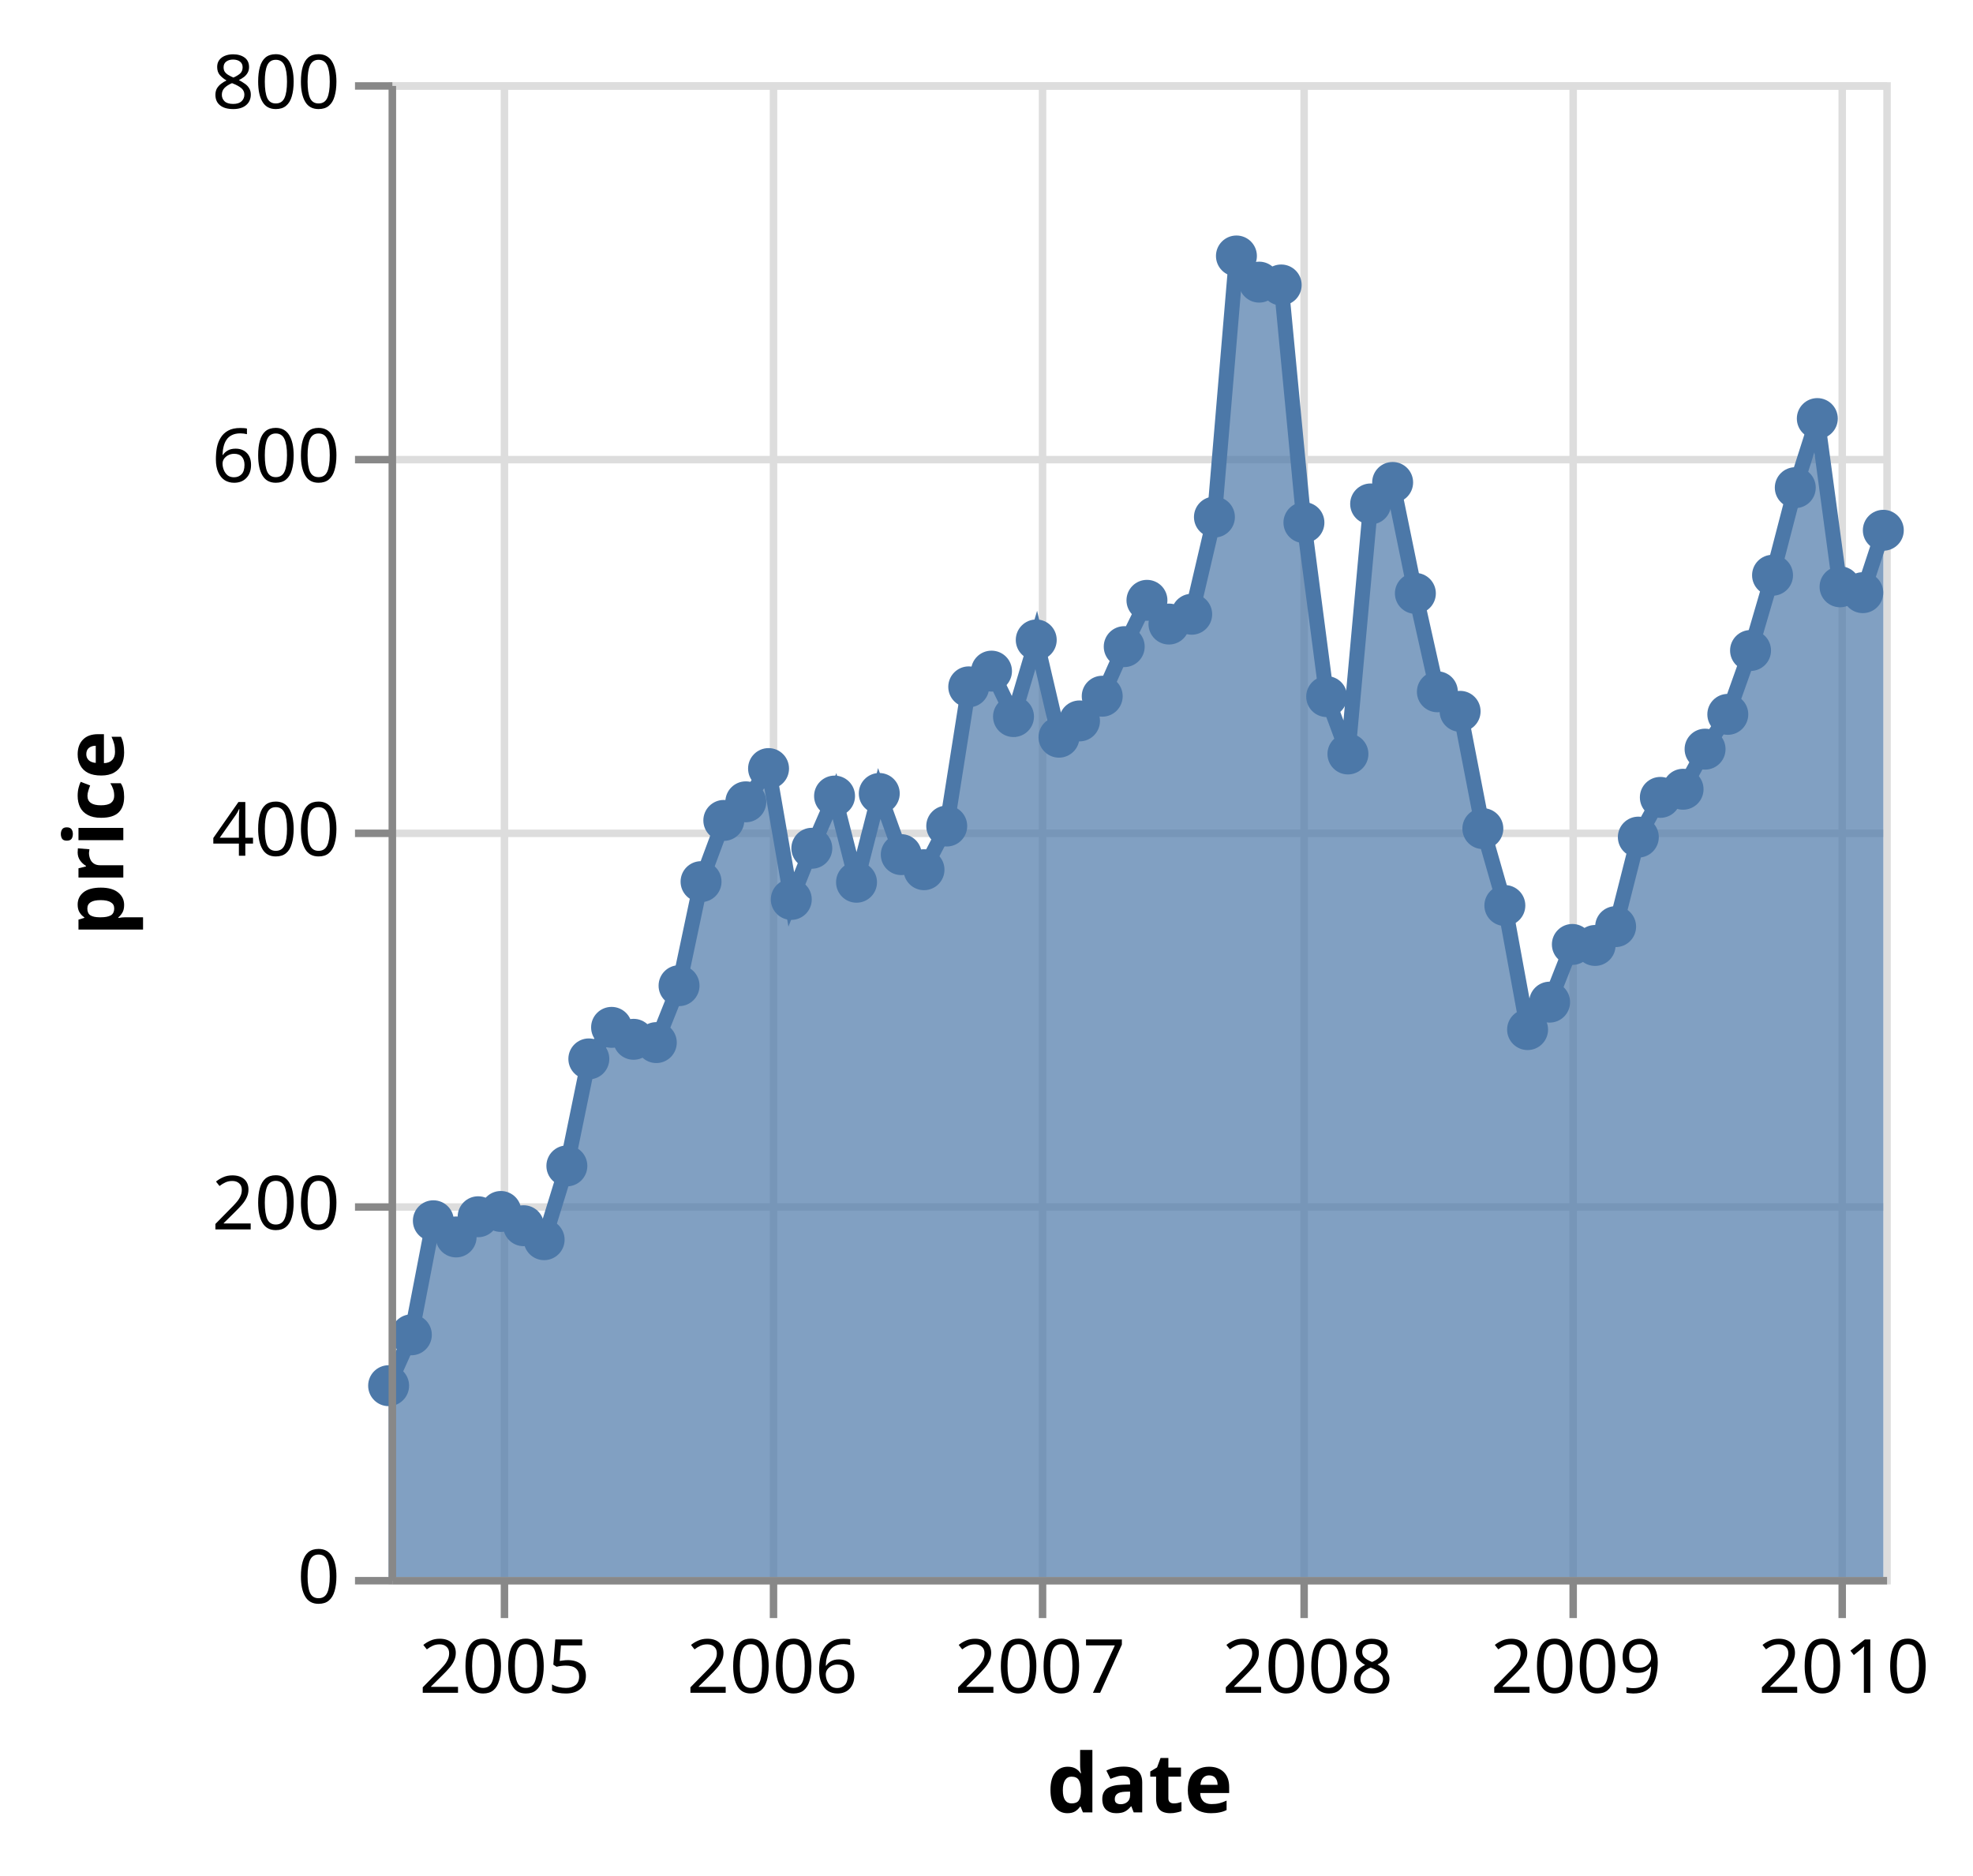
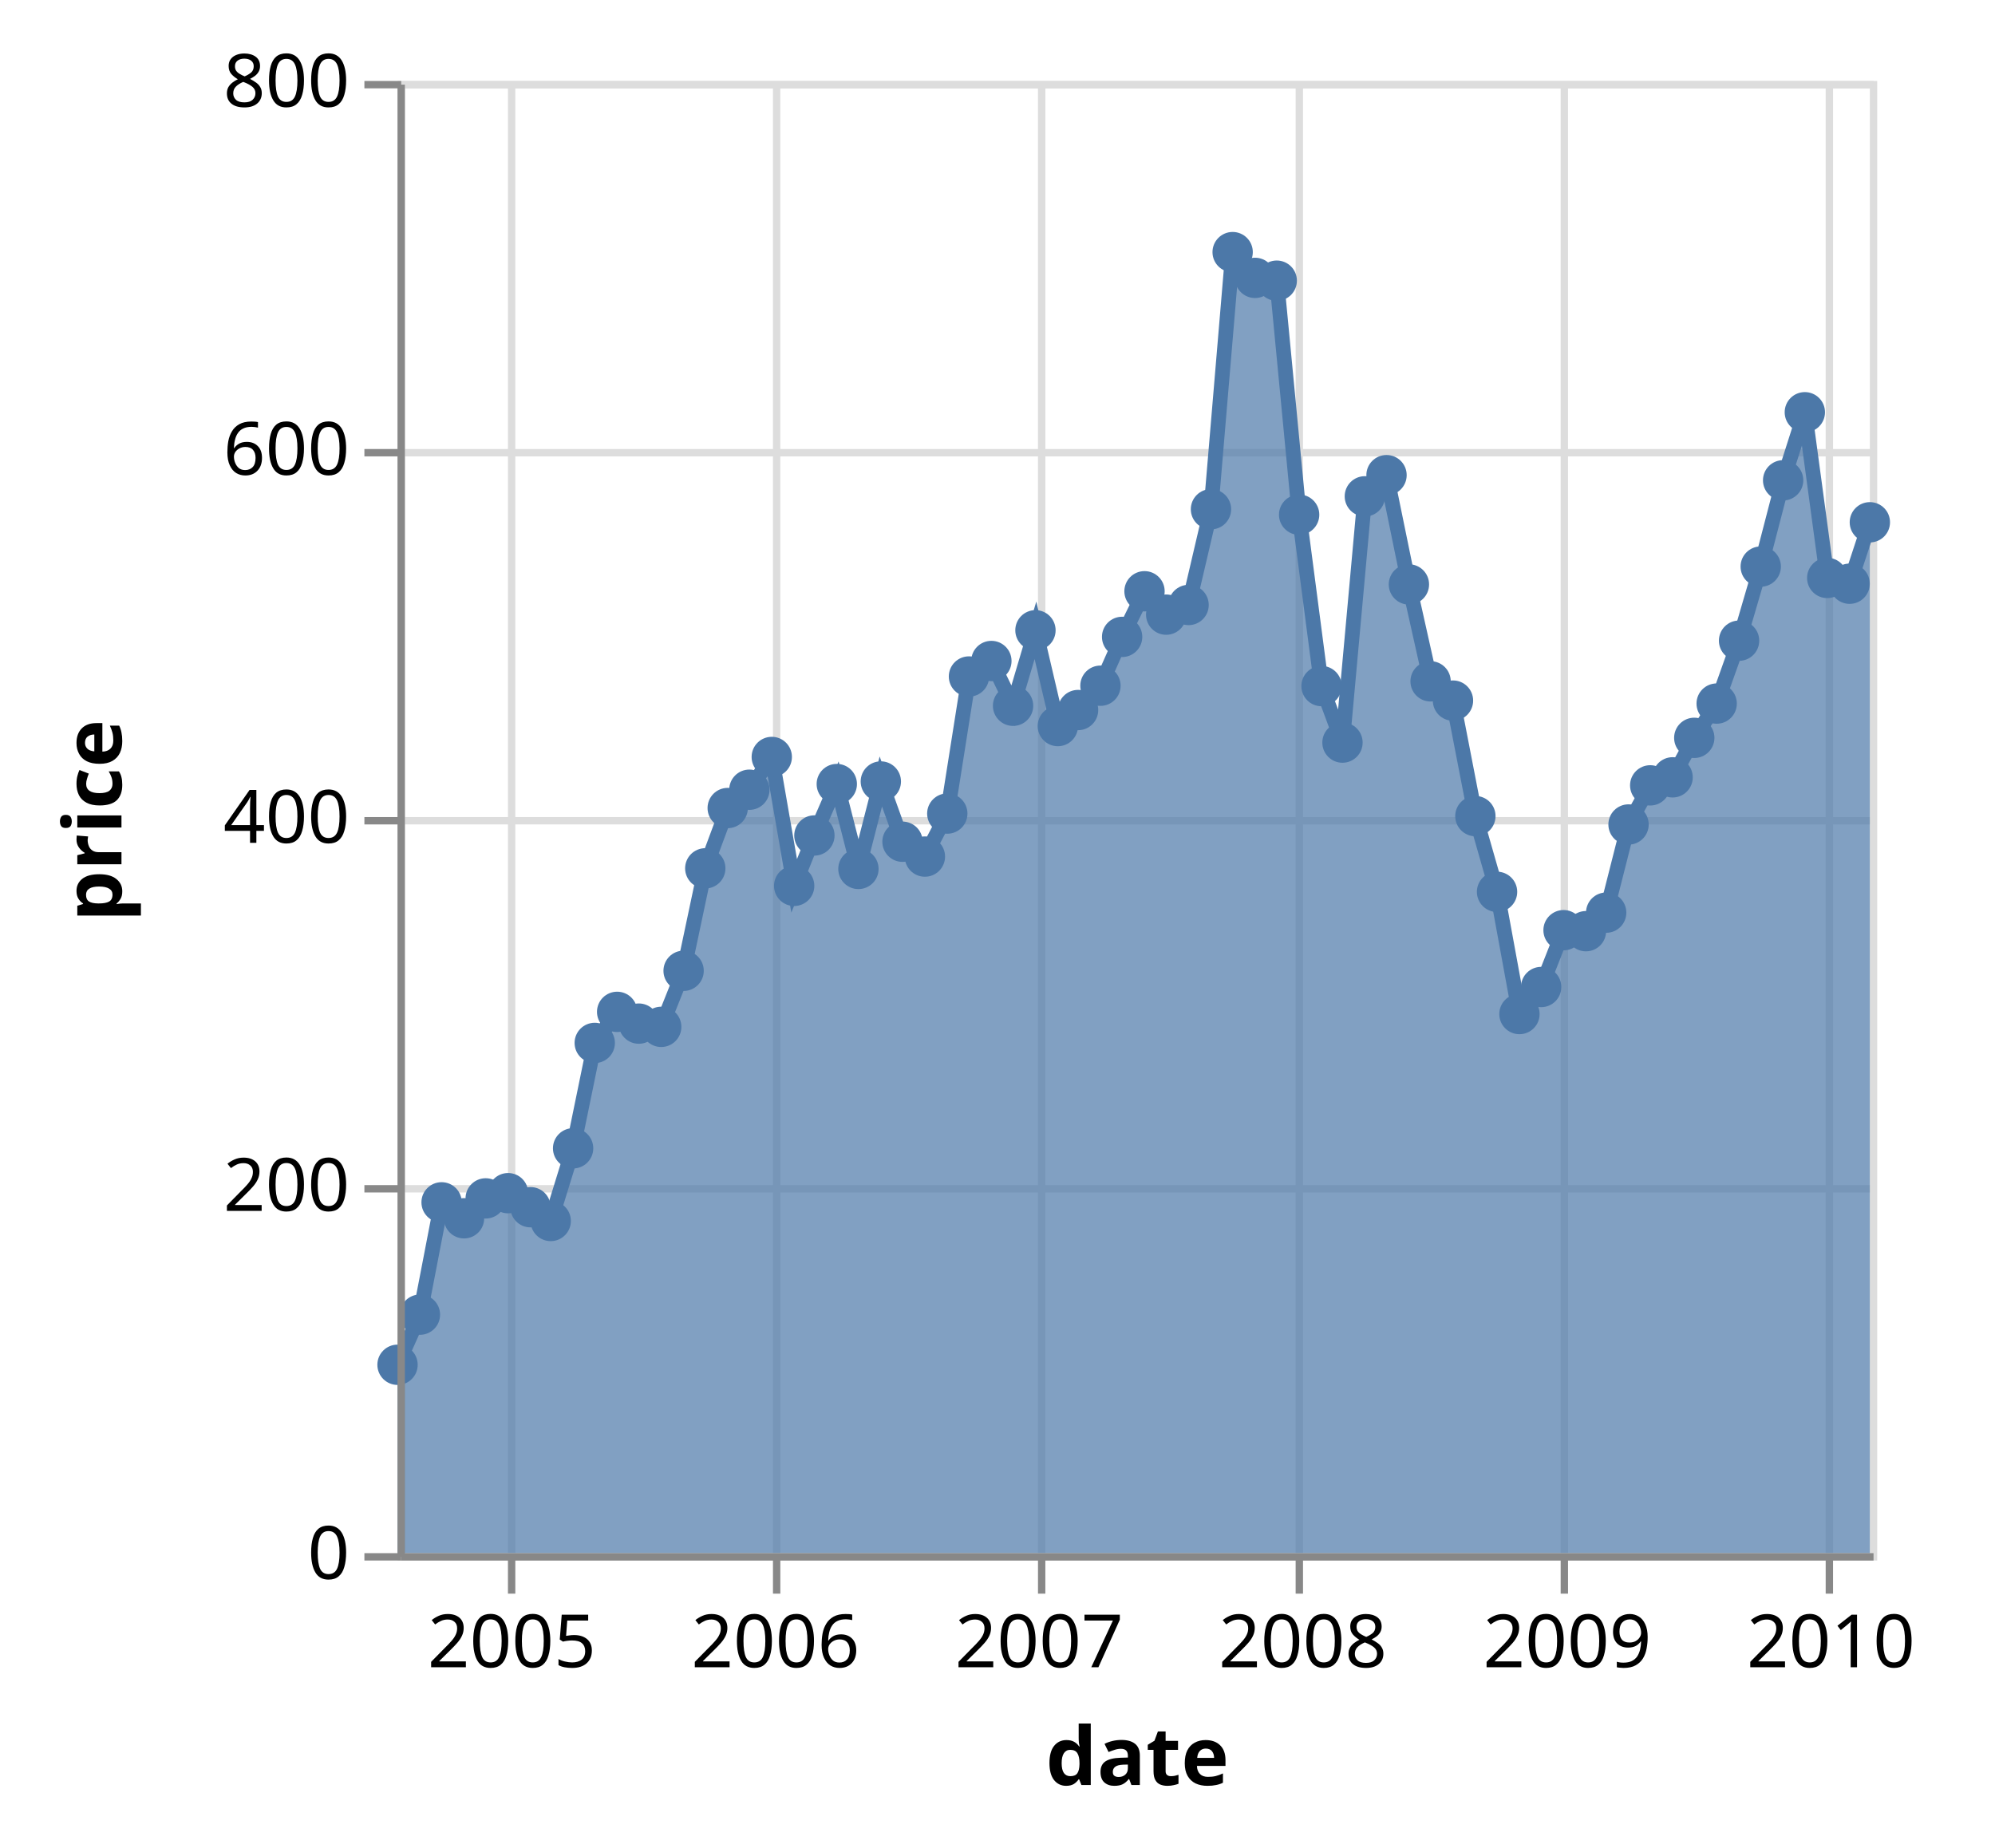
- <svg xmlns="http://www.w3.org/2000/svg" class="marks" width="264" height="251" viewBox="0 0 264 251" version="1.1">
-   <g transform="translate(52,11)">
+ <svg xmlns="http://www.w3.org/2000/svg" class="marks" width="271" height="251" viewBox="0 0 271 251" version="1.1">
+   <g transform="translate(54,11)">
    <g class="mark-group role-frame root">
      <g transform="translate(0,0)">
        <path class="background" d="M0.5,0.5h200v200h-200Z" style="fill: none; stroke: #ddd;" />
        <g>
          <g class="mark-group role-axis">
            <g transform="translate(0.5,200.5)">
              <path class="background" d="M0,0h0v0h0Z" style="pointer-events: none; fill: none;" />
              <g>
                <g class="mark-rule role-axis-grid" style="pointer-events: none;">
                  <line transform="translate(15,-200)" x2="0" y2="200" style="fill: none; stroke: #ddd; stroke-width: 1; opacity: 1;" />
                  <line transform="translate(51,-200)" x2="0" y2="200" style="fill: none; stroke: #ddd; stroke-width: 1; opacity: 1;" />
                  <line transform="translate(87,-200)" x2="0" y2="200" style="fill: none; stroke: #ddd; stroke-width: 1; opacity: 1;" />
                  <line transform="translate(122,-200)" x2="0" y2="200" style="fill: none; stroke: #ddd; stroke-width: 1; opacity: 1;" />
                  <line transform="translate(158,-200)" x2="0" y2="200" style="fill: none; stroke: #ddd; stroke-width: 1; opacity: 1;" />
                  <line transform="translate(194,-200)" x2="0" y2="200" style="fill: none; stroke: #ddd; stroke-width: 1; opacity: 1;" />
                </g>
              </g>
            </g>
          </g>
          <g class="mark-group role-axis">
            <g transform="translate(0.5,0.5)">
              <path class="background" d="M0,0h0v0h0Z" style="pointer-events: none; fill: none;" />
              <g>
                <g class="mark-rule role-axis-grid" style="pointer-events: none;">
                  <line transform="translate(0,200)" x2="200" y2="0" style="fill: none; stroke: #ddd; stroke-width: 1; opacity: 1;" />
                  <line transform="translate(0,150)" x2="200" y2="0" style="fill: none; stroke: #ddd; stroke-width: 1; opacity: 1;" />
                  <line transform="translate(0,100)" x2="200" y2="0" style="fill: none; stroke: #ddd; stroke-width: 1; opacity: 1;" />
                  <line transform="translate(0,50)" x2="200" y2="0" style="fill: none; stroke: #ddd; stroke-width: 1; opacity: 1;" />
                  <line transform="translate(0,0)" x2="200" y2="0" style="fill: none; stroke: #ddd; stroke-width: 1; opacity: 1;" />
                </g>
              </g>
            </g>
          </g>
          <g class="mark-area role-mark layer_0_marks">
            <path d="M200,59.952L197.252,68.3L194.21,67.515L191.168,45.005L188.22,54.25L185.178,65.97L182.234,76.038L179.192,84.583L176.149,89.237L173.205,94.603L170.163,95.692L167.219,101.007L164.181,112.985L161.434,115.502L158.391,115.368L155.349,123.088L152.401,126.76L149.359,110.16L146.415,99.87L143.373,84.177L140.331,81.562L137.387,68.395L134.345,53.55L131.401,56.428L128.363,89.882L125.517,82.205L122.475,58.925L119.432,27.13L116.484,26.75L113.442,23.25L110.498,58.183L107.456,71.188L104.414,72.5L101.47,69.325L98.428,75.523L95.484,82.155L92.446,85.46L89.698,87.638L86.656,74.625L83.614,84.88L80.67,78.798L77.624,80.903L74.68,99.525L71.637,105.368L68.595,103.35L65.651,95.168L62.609,107.045L59.669,95.515L56.627,102.5L53.879,109.345L50.837,91.835L47.795,96.285L44.851,98.772L41.805,106.965L38.861,120.885L35.819,128.5L32.777,128.06L29.833,126.463L26.79,130.683L23.851,145L20.808,154.873L18.061,153.002L15.019,151.095L11.976,151.803L9.032,154.505L5.986,152.34L3.042,167.6L0,174.407L0,200L3.042,200L5.986,200L9.032,200L11.976,200L15.019,200L18.061,200L20.808,200L23.851,200L26.79,200L29.833,200L32.777,200L35.819,200L38.861,200L41.805,200L44.851,200L47.795,200L50.837,200L53.879,200L56.627,200L59.669,200L62.609,200L65.651,200L68.595,200L71.637,200L74.68,200L77.624,200L80.67,200L83.614,200L86.656,200L89.698,200L92.446,200L95.484,200L98.428,200L101.47,200L104.414,200L107.456,200L110.498,200L113.442,200L116.484,200L119.432,200L122.475,200L125.517,200L128.363,200L131.401,200L134.345,200L137.387,200L140.331,200L143.373,200L146.415,200L149.359,200L152.401,200L155.349,200L158.391,200L161.434,200L164.181,200L167.219,200L170.163,200L173.205,200L176.149,200L179.192,200L182.234,200L185.178,200L188.22,200L191.168,200L194.21,200L197.252,200L200,200Z" style="fill: #4c78a8; opacity: 0.7;" />
          </g>
          <g class="mark-line role-mark layer_1_marks">
            <path d="M200,59.952L197.252,68.3L194.21,67.515L191.168,45.005L188.22,54.25L185.178,65.97L182.234,76.038L179.192,84.583L176.149,89.237L173.205,94.603L170.163,95.692L167.219,101.007L164.181,112.985L161.434,115.502L158.391,115.368L155.349,123.088L152.401,126.76L149.359,110.16L146.415,99.87L143.373,84.177L140.331,81.562L137.387,68.395L134.345,53.55L131.401,56.428L128.363,89.882L125.517,82.205L122.475,58.925L119.432,27.13L116.484,26.75L113.442,23.25L110.498,58.183L107.456,71.188L104.414,72.5L101.47,69.325L98.428,75.523L95.484,82.155L92.446,85.46L89.698,87.638L86.656,74.625L83.614,84.88L80.67,78.798L77.624,80.903L74.68,99.525L71.637,105.368L68.595,103.35L65.651,95.168L62.609,107.045L59.669,95.515L56.627,102.5L53.879,109.345L50.837,91.835L47.795,96.285L44.851,98.772L41.805,106.965L38.861,120.885L35.819,128.5L32.777,128.06L29.833,126.463L26.79,130.683L23.851,145L20.808,154.873L18.061,153.002L15.019,151.095L11.976,151.803L9.032,154.505L5.986,152.34L3.042,167.6L0,174.407" style="fill: none; stroke: #4c78a8; stroke-width: 2;" />
          </g>
          <g class="mark-symbol role-mark layer_2_marks">
            <path transform="translate(0,174.4075)" d="M2.739,0A2.739,2.739,0,1,1,-2.739,0A2.739,2.739,0,1,1,2.739,0" style="fill: #4c78a8; stroke-width: 2; opacity: 1;" />
            <path transform="translate(3.042136,167.6)" d="M2.739,0A2.739,2.739,0,1,1,-2.739,0A2.739,2.739,0,1,1,2.739,0" style="fill: #4c78a8; stroke-width: 2; opacity: 1;" />
            <path transform="translate(5.986139,152.34)" d="M2.739,0A2.739,2.739,0,1,1,-2.739,0A2.739,2.739,0,1,1,2.739,0" style="fill: #4c78a8; stroke-width: 2; opacity: 1;" />
            <path transform="translate(9.032364,154.505)" d="M2.739,0A2.739,2.739,0,1,1,-2.739,0A2.739,2.739,0,1,1,2.739,0" style="fill: #4c78a8; stroke-width: 2; opacity: 1;" />
            <path transform="translate(11.97637,151.8025)" d="M2.739,0A2.739,2.739,0,1,1,-2.739,0A2.739,2.739,0,1,1,2.739,0" style="fill: #4c78a8; stroke-width: 2; opacity: 1;" />
            <path transform="translate(15.0185,151.095)" d="M2.739,0A2.739,2.739,0,1,1,-2.739,0A2.739,2.739,0,1,1,2.739,0" style="fill: #4c78a8; stroke-width: 2; opacity: 1;" />
            <path transform="translate(18.06064,153.0025)" d="M2.739,0A2.739,2.739,0,1,1,-2.739,0A2.739,2.739,0,1,1,2.739,0" style="fill: #4c78a8; stroke-width: 2; opacity: 1;" />
            <path transform="translate(20.80837,154.8725)" d="M2.739,0A2.739,2.739,0,1,1,-2.739,0A2.739,2.739,0,1,1,2.739,0" style="fill: #4c78a8; stroke-width: 2; opacity: 1;" />
            <path transform="translate(23.85051,145)" d="M2.739,0A2.739,2.739,0,1,1,-2.739,0A2.739,2.739,0,1,1,2.739,0" style="fill: #4c78a8; stroke-width: 2; opacity: 1;" />
            <path transform="translate(26.79042,130.6825)" d="M2.739,0A2.739,2.739,0,1,1,-2.739,0A2.739,2.739,0,1,1,2.739,0" style="fill: #4c78a8; stroke-width: 2; opacity: 1;" />
            <path transform="translate(29.83256,126.4625)" d="M2.739,0A2.739,2.739,0,1,1,-2.739,0A2.739,2.739,0,1,1,2.739,0" style="fill: #4c78a8; stroke-width: 2; opacity: 1;" />
            <path transform="translate(32.77656,128.06)" d="M2.739,0A2.739,2.739,0,1,1,-2.739,0A2.739,2.739,0,1,1,2.739,0" style="fill: #4c78a8; stroke-width: 2; opacity: 1;" />
            <path transform="translate(35.8187,128.5)" d="M2.739,0A2.739,2.739,0,1,1,-2.739,0A2.739,2.739,0,1,1,2.739,0" style="fill: #4c78a8; stroke-width: 2; opacity: 1;" />
            <path transform="translate(38.86083,120.885)" d="M2.739,0A2.739,2.739,0,1,1,-2.739,0A2.739,2.739,0,1,1,2.739,0" style="fill: #4c78a8; stroke-width: 2; opacity: 1;" />
            <path transform="translate(41.80484,106.965)" d="M2.739,0A2.739,2.739,0,1,1,-2.739,0A2.739,2.739,0,1,1,2.739,0" style="fill: #4c78a8; stroke-width: 2; opacity: 1;" />
            <path transform="translate(44.85106,98.7725)" d="M2.739,0A2.739,2.739,0,1,1,-2.739,0A2.739,2.739,0,1,1,2.739,0" style="fill: #4c78a8; stroke-width: 2; opacity: 1;" />
            <path transform="translate(47.79506,96.285)" d="M2.739,0A2.739,2.739,0,1,1,-2.739,0A2.739,2.739,0,1,1,2.739,0" style="fill: #4c78a8; stroke-width: 2; opacity: 1;" />
            <path transform="translate(50.8372,91.835)" d="M2.739,0A2.739,2.739,0,1,1,-2.739,0A2.739,2.739,0,1,1,2.739,0" style="fill: #4c78a8; stroke-width: 2; opacity: 1;" />
            <path transform="translate(53.87934,109.345)" d="M2.739,0A2.739,2.739,0,1,1,-2.739,0A2.739,2.739,0,1,1,2.739,0" style="fill: #4c78a8; stroke-width: 2; opacity: 1;" />
            <path transform="translate(56.62707,102.5)" d="M2.739,0A2.739,2.739,0,1,1,-2.739,0A2.739,2.739,0,1,1,2.739,0" style="fill: #4c78a8; stroke-width: 2; opacity: 1;" />
            <path transform="translate(59.66921,95.515)" d="M2.739,0A2.739,2.739,0,1,1,-2.739,0A2.739,2.739,0,1,1,2.739,0" style="fill: #4c78a8; stroke-width: 2; opacity: 1;" />
            <path transform="translate(62.60912,107.045)" d="M2.739,0A2.739,2.739,0,1,1,-2.739,0A2.739,2.739,0,1,1,2.739,0" style="fill: #4c78a8; stroke-width: 2; opacity: 1;" />
            <path transform="translate(65.65126,95.1675)" d="M2.739,0A2.739,2.739,0,1,1,-2.739,0A2.739,2.739,0,1,1,2.739,0" style="fill: #4c78a8; stroke-width: 2; opacity: 1;" />
            <path transform="translate(68.59526,103.35)" d="M2.739,0A2.739,2.739,0,1,1,-2.739,0A2.739,2.739,0,1,1,2.739,0" style="fill: #4c78a8; stroke-width: 2; opacity: 1;" />
            <path transform="translate(71.6374,105.3675)" d="M2.739,0A2.739,2.739,0,1,1,-2.739,0A2.739,2.739,0,1,1,2.739,0" style="fill: #4c78a8; stroke-width: 2; opacity: 1;" />
            <path transform="translate(74.67953,99.525)" d="M2.739,0A2.739,2.739,0,1,1,-2.739,0A2.739,2.739,0,1,1,2.739,0" style="fill: #4c78a8; stroke-width: 2; opacity: 1;" />
            <path transform="translate(77.62354,80.9025)" d="M2.739,0A2.739,2.739,0,1,1,-2.739,0A2.739,2.739,0,1,1,2.739,0" style="fill: #4c78a8; stroke-width: 2; opacity: 1;" />
            <path transform="translate(80.66976,78.7975)" d="M2.739,0A2.739,2.739,0,1,1,-2.739,0A2.739,2.739,0,1,1,2.739,0" style="fill: #4c78a8; stroke-width: 2; opacity: 1;" />
            <path transform="translate(83.61376,84.88)" d="M2.739,0A2.739,2.739,0,1,1,-2.739,0A2.739,2.739,0,1,1,2.739,0" style="fill: #4c78a8; stroke-width: 2; opacity: 1;" />
            <path transform="translate(86.6559,74.625)" d="M2.739,0A2.739,2.739,0,1,1,-2.739,0A2.739,2.739,0,1,1,2.739,0" style="fill: #4c78a8; stroke-width: 2; opacity: 1;" />
            <path transform="translate(89.69804,87.6375)" d="M2.739,0A2.739,2.739,0,1,1,-2.739,0A2.739,2.739,0,1,1,2.739,0" style="fill: #4c78a8; stroke-width: 2; opacity: 1;" />
            <path transform="translate(92.44577,85.46)" d="M2.739,0A2.739,2.739,0,1,1,-2.739,0A2.739,2.739,0,1,1,2.739,0" style="fill: #4c78a8; stroke-width: 2; opacity: 1;" />
            <path transform="translate(95.48382,82.155)" d="M2.739,0A2.739,2.739,0,1,1,-2.739,0A2.739,2.739,0,1,1,2.739,0" style="fill: #4c78a8; stroke-width: 2; opacity: 1;" />
            <path transform="translate(98.42782,75.5225)" d="M2.739,0A2.739,2.739,0,1,1,-2.739,0A2.739,2.739,0,1,1,2.739,0" style="fill: #4c78a8; stroke-width: 2; opacity: 1;" />
            <path transform="translate(101.47,69.325)" d="M2.739,0A2.739,2.739,0,1,1,-2.739,0A2.739,2.739,0,1,1,2.739,0" style="fill: #4c78a8; stroke-width: 2; opacity: 1;" />
            <path transform="translate(104.414,72.5)" d="M2.739,0A2.739,2.739,0,1,1,-2.739,0A2.739,2.739,0,1,1,2.739,0" style="fill: #4c78a8; stroke-width: 2; opacity: 1;" />
            <path transform="translate(107.4561,71.1875)" d="M2.739,0A2.739,2.739,0,1,1,-2.739,0A2.739,2.739,0,1,1,2.739,0" style="fill: #4c78a8; stroke-width: 2; opacity: 1;" />
            <path transform="translate(110.4982,58.1825)" d="M2.739,0A2.739,2.739,0,1,1,-2.739,0A2.739,2.739,0,1,1,2.739,0" style="fill: #4c78a8; stroke-width: 2; opacity: 1;" />
            <path transform="translate(113.4422,23.25)" d="M2.739,0A2.739,2.739,0,1,1,-2.739,0A2.739,2.739,0,1,1,2.739,0" style="fill: #4c78a8; stroke-width: 2; opacity: 1;" />
            <path transform="translate(116.4844,26.75)" d="M2.739,0A2.739,2.739,0,1,1,-2.739,0A2.739,2.739,0,1,1,2.739,0" style="fill: #4c78a8; stroke-width: 2; opacity: 1;" />
            <path transform="translate(119.4325,27.13)" d="M2.739,0A2.739,2.739,0,1,1,-2.739,0A2.739,2.739,0,1,1,2.739,0" style="fill: #4c78a8; stroke-width: 2; opacity: 1;" />
            <path transform="translate(122.4746,58.925)" d="M2.739,0A2.739,2.739,0,1,1,-2.739,0A2.739,2.739,0,1,1,2.739,0" style="fill: #4c78a8; stroke-width: 2; opacity: 1;" />
            <path transform="translate(125.5167,82.205)" d="M2.739,0A2.739,2.739,0,1,1,-2.739,0A2.739,2.739,0,1,1,2.739,0" style="fill: #4c78a8; stroke-width: 2; opacity: 1;" />
            <path transform="translate(128.3626,89.8825)" d="M2.739,0A2.739,2.739,0,1,1,-2.739,0A2.739,2.739,0,1,1,2.739,0" style="fill: #4c78a8; stroke-width: 2; opacity: 1;" />
            <path transform="translate(131.4007,56.4275)" d="M2.739,0A2.739,2.739,0,1,1,-2.739,0A2.739,2.739,0,1,1,2.739,0" style="fill: #4c78a8; stroke-width: 2; opacity: 1;" />
            <path transform="translate(134.3447,53.55)" d="M2.739,0A2.739,2.739,0,1,1,-2.739,0A2.739,2.739,0,1,1,2.739,0" style="fill: #4c78a8; stroke-width: 2; opacity: 1;" />
            <path transform="translate(137.3868,68.395)" d="M2.739,0A2.739,2.739,0,1,1,-2.739,0A2.739,2.739,0,1,1,2.739,0" style="fill: #4c78a8; stroke-width: 2; opacity: 1;" />
            <path transform="translate(140.3308,81.5625)" d="M2.739,0A2.739,2.739,0,1,1,-2.739,0A2.739,2.739,0,1,1,2.739,0" style="fill: #4c78a8; stroke-width: 2; opacity: 1;" />
            <path transform="translate(143.3729,84.1775)" d="M2.739,0A2.739,2.739,0,1,1,-2.739,0A2.739,2.739,0,1,1,2.739,0" style="fill: #4c78a8; stroke-width: 2; opacity: 1;" />
            <path transform="translate(146.4151,99.87)" d="M2.739,0A2.739,2.739,0,1,1,-2.739,0A2.739,2.739,0,1,1,2.739,0" style="fill: #4c78a8; stroke-width: 2; opacity: 1;" />
            <path transform="translate(149.3591,110.16)" d="M2.739,0A2.739,2.739,0,1,1,-2.739,0A2.739,2.739,0,1,1,2.739,0" style="fill: #4c78a8; stroke-width: 2; opacity: 1;" />
            <path transform="translate(152.4012,126.76)" d="M2.739,0A2.739,2.739,0,1,1,-2.739,0A2.739,2.739,0,1,1,2.739,0" style="fill: #4c78a8; stroke-width: 2; opacity: 1;" />
            <path transform="translate(155.3493,123.0875)" d="M2.739,0A2.739,2.739,0,1,1,-2.739,0A2.739,2.739,0,1,1,2.739,0" style="fill: #4c78a8; stroke-width: 2; opacity: 1;" />
            <path transform="translate(158.3914,115.3675)" d="M2.739,0A2.739,2.739,0,1,1,-2.739,0A2.739,2.739,0,1,1,2.739,0" style="fill: #4c78a8; stroke-width: 2; opacity: 1;" />
            <path transform="translate(161.4336,115.5025)" d="M2.739,0A2.739,2.739,0,1,1,-2.739,0A2.739,2.739,0,1,1,2.739,0" style="fill: #4c78a8; stroke-width: 2; opacity: 1;" />
            <path transform="translate(164.1813,112.985)" d="M2.739,0A2.739,2.739,0,1,1,-2.739,0A2.739,2.739,0,1,1,2.739,0" style="fill: #4c78a8; stroke-width: 2; opacity: 1;" />
            <path transform="translate(167.2193,101.0075)" d="M2.739,0A2.739,2.739,0,1,1,-2.739,0A2.739,2.739,0,1,1,2.739,0" style="fill: #4c78a8; stroke-width: 2; opacity: 1;" />
            <path transform="translate(170.1634,95.6925)" d="M2.739,0A2.739,2.739,0,1,1,-2.739,0A2.739,2.739,0,1,1,2.739,0" style="fill: #4c78a8; stroke-width: 2; opacity: 1;" />
            <path transform="translate(173.2055,94.6025)" d="M2.739,0A2.739,2.739,0,1,1,-2.739,0A2.739,2.739,0,1,1,2.739,0" style="fill: #4c78a8; stroke-width: 2; opacity: 1;" />
            <path transform="translate(176.1495,89.2375)" d="M2.739,0A2.739,2.739,0,1,1,-2.739,0A2.739,2.739,0,1,1,2.739,0" style="fill: #4c78a8; stroke-width: 2; opacity: 1;" />
            <path transform="translate(179.1916,84.5825)" d="M2.739,0A2.739,2.739,0,1,1,-2.739,0A2.739,2.739,0,1,1,2.739,0" style="fill: #4c78a8; stroke-width: 2; opacity: 1;" />
            <path transform="translate(182.2338,76.0375)" d="M2.739,0A2.739,2.739,0,1,1,-2.739,0A2.739,2.739,0,1,1,2.739,0" style="fill: #4c78a8; stroke-width: 2; opacity: 1;" />
            <path transform="translate(185.1778,65.97)" d="M2.739,0A2.739,2.739,0,1,1,-2.739,0A2.739,2.739,0,1,1,2.739,0" style="fill: #4c78a8; stroke-width: 2; opacity: 1;" />
            <path transform="translate(188.2199,54.25)" d="M2.739,0A2.739,2.739,0,1,1,-2.739,0A2.739,2.739,0,1,1,2.739,0" style="fill: #4c78a8; stroke-width: 2; opacity: 1;" />
            <path transform="translate(191.168,45.005)" d="M2.739,0A2.739,2.739,0,1,1,-2.739,0A2.739,2.739,0,1,1,2.739,0" style="fill: #4c78a8; stroke-width: 2; opacity: 1;" />
            <path transform="translate(194.2101,67.515)" d="M2.739,0A2.739,2.739,0,1,1,-2.739,0A2.739,2.739,0,1,1,2.739,0" style="fill: #4c78a8; stroke-width: 2; opacity: 1;" />
            <path transform="translate(197.2523,68.3)" d="M2.739,0A2.739,2.739,0,1,1,-2.739,0A2.739,2.739,0,1,1,2.739,0" style="fill: #4c78a8; stroke-width: 2; opacity: 1;" />
            <path transform="translate(200,59.9525)" d="M2.739,0A2.739,2.739,0,1,1,-2.739,0A2.739,2.739,0,1,1,2.739,0" style="fill: #4c78a8; stroke-width: 2; opacity: 1;" />
          </g>
          <g class="mark-group role-axis">
            <g transform="translate(0.5,200.5)">
              <path class="background" d="M0,0h0v0h0Z" style="pointer-events: none; fill: none;" />
              <g>
                <g class="mark-rule role-axis-tick" style="pointer-events: none;">
                  <line transform="translate(15,0)" x2="0" y2="5" style="fill: none; stroke: #888; stroke-width: 1; opacity: 1;" />
                  <line transform="translate(51,0)" x2="0" y2="5" style="fill: none; stroke: #888; stroke-width: 1; opacity: 1;" />
                  <line transform="translate(87,0)" x2="0" y2="5" style="fill: none; stroke: #888; stroke-width: 1; opacity: 1;" />
                  <line transform="translate(122,0)" x2="0" y2="5" style="fill: none; stroke: #888; stroke-width: 1; opacity: 1;" />
                  <line transform="translate(158,0)" x2="0" y2="5" style="fill: none; stroke: #888; stroke-width: 1; opacity: 1;" />
                  <line transform="translate(194,0)" x2="0" y2="5" style="fill: none; stroke: #888; stroke-width: 1; opacity: 1;" />
                </g>
                <g class="mark-text role-axis-label" style="pointer-events: none;">
                  <text text-anchor="middle" transform="translate(15.0185,15)" style="font-family: sans-serif; font-size: 10px; fill: #000; opacity: 1;">2005</text>
                  <text text-anchor="middle" transform="translate(50.8372,15)" style="font-family: sans-serif; font-size: 10px; fill: #000; opacity: 1;">2006</text>
                  <text text-anchor="middle" transform="translate(86.6559,15)" style="font-family: sans-serif; font-size: 10px; fill: #000; opacity: 1;">2007</text>
                  <text text-anchor="middle" transform="translate(122.4746,15)" style="font-family: sans-serif; font-size: 10px; fill: #000; opacity: 1;">2008</text>
                  <text text-anchor="middle" transform="translate(158.3914,15)" style="font-family: sans-serif; font-size: 10px; fill: #000; opacity: 1;">2009</text>
                  <text text-anchor="middle" transform="translate(194.2101,15)" style="font-family: sans-serif; font-size: 10px; fill: #000; opacity: 1;">2010</text>
                </g>
                <g class="mark-rule role-axis-domain" style="pointer-events: none;">
                  <line transform="translate(0,0)" x2="200" y2="0" style="fill: none; stroke: #888; stroke-width: 1; opacity: 1;" />
                </g>
                <g class="mark-text role-axis-title" style="pointer-events: none;">
                  <text text-anchor="middle" transform="translate(100,31)" style="font-family: sans-serif; font-size: 11px; font-weight: bold; fill: #000; opacity: 1;">date</text>
                </g>
              </g>
            </g>
          </g>
          <g class="mark-group role-axis">
            <g transform="translate(0.5,0.5)">
              <path class="background" d="M0,0h0v0h0Z" style="pointer-events: none; fill: none;" />
              <g>
                <g class="mark-rule role-axis-tick" style="pointer-events: none;">
                  <line transform="translate(0,200)" x2="-5" y2="0" style="fill: none; stroke: #888; stroke-width: 1; opacity: 1;" />
                  <line transform="translate(0,150)" x2="-5" y2="0" style="fill: none; stroke: #888; stroke-width: 1; opacity: 1;" />
                  <line transform="translate(0,100)" x2="-5" y2="0" style="fill: none; stroke: #888; stroke-width: 1; opacity: 1;" />
                  <line transform="translate(0,50)" x2="-5" y2="0" style="fill: none; stroke: #888; stroke-width: 1; opacity: 1;" />
                  <line transform="translate(0,0)" x2="-5" y2="0" style="fill: none; stroke: #888; stroke-width: 1; opacity: 1;" />
                </g>
                <g class="mark-text role-axis-label" style="pointer-events: none;">
                  <text text-anchor="end" transform="translate(-7,203)" style="font-family: sans-serif; font-size: 10px; fill: #000; opacity: 1;">0</text>
                  <text text-anchor="end" transform="translate(-7,153)" style="font-family: sans-serif; font-size: 10px; fill: #000; opacity: 1;">200</text>
                  <text text-anchor="end" transform="translate(-7,103)" style="font-family: sans-serif; font-size: 10px; fill: #000; opacity: 1;">400</text>
                  <text text-anchor="end" transform="translate(-7,53)" style="font-family: sans-serif; font-size: 10px; fill: #000; opacity: 1;">600</text>
                  <text text-anchor="end" transform="translate(-7,3)" style="font-family: sans-serif; font-size: 10px; fill: #000; opacity: 1;">800</text>
                </g>
                <g class="mark-rule role-axis-domain" style="pointer-events: none;">
                  <line transform="translate(0,200)" x2="0" y2="-200" style="fill: none; stroke: #888; stroke-width: 1; opacity: 1;" />
                </g>
                <g class="mark-text role-axis-title" style="pointer-events: none;">
-                   <text text-anchor="middle" transform="translate(-34,100) rotate(-90) translate(0,-2)" style="font-family: sans-serif; font-size: 11px; font-weight: bold; fill: #000; opacity: 1;">price</text>
+                   <text text-anchor="middle" transform="translate(-36,100) rotate(-90) translate(0,-2)" style="font-family: sans-serif; font-size: 11px; font-weight: bold; fill: #000; opacity: 1;">price</text>
                </g>
              </g>
            </g>
          </g>
        </g>
      </g>
    </g>
  </g>
</svg>
